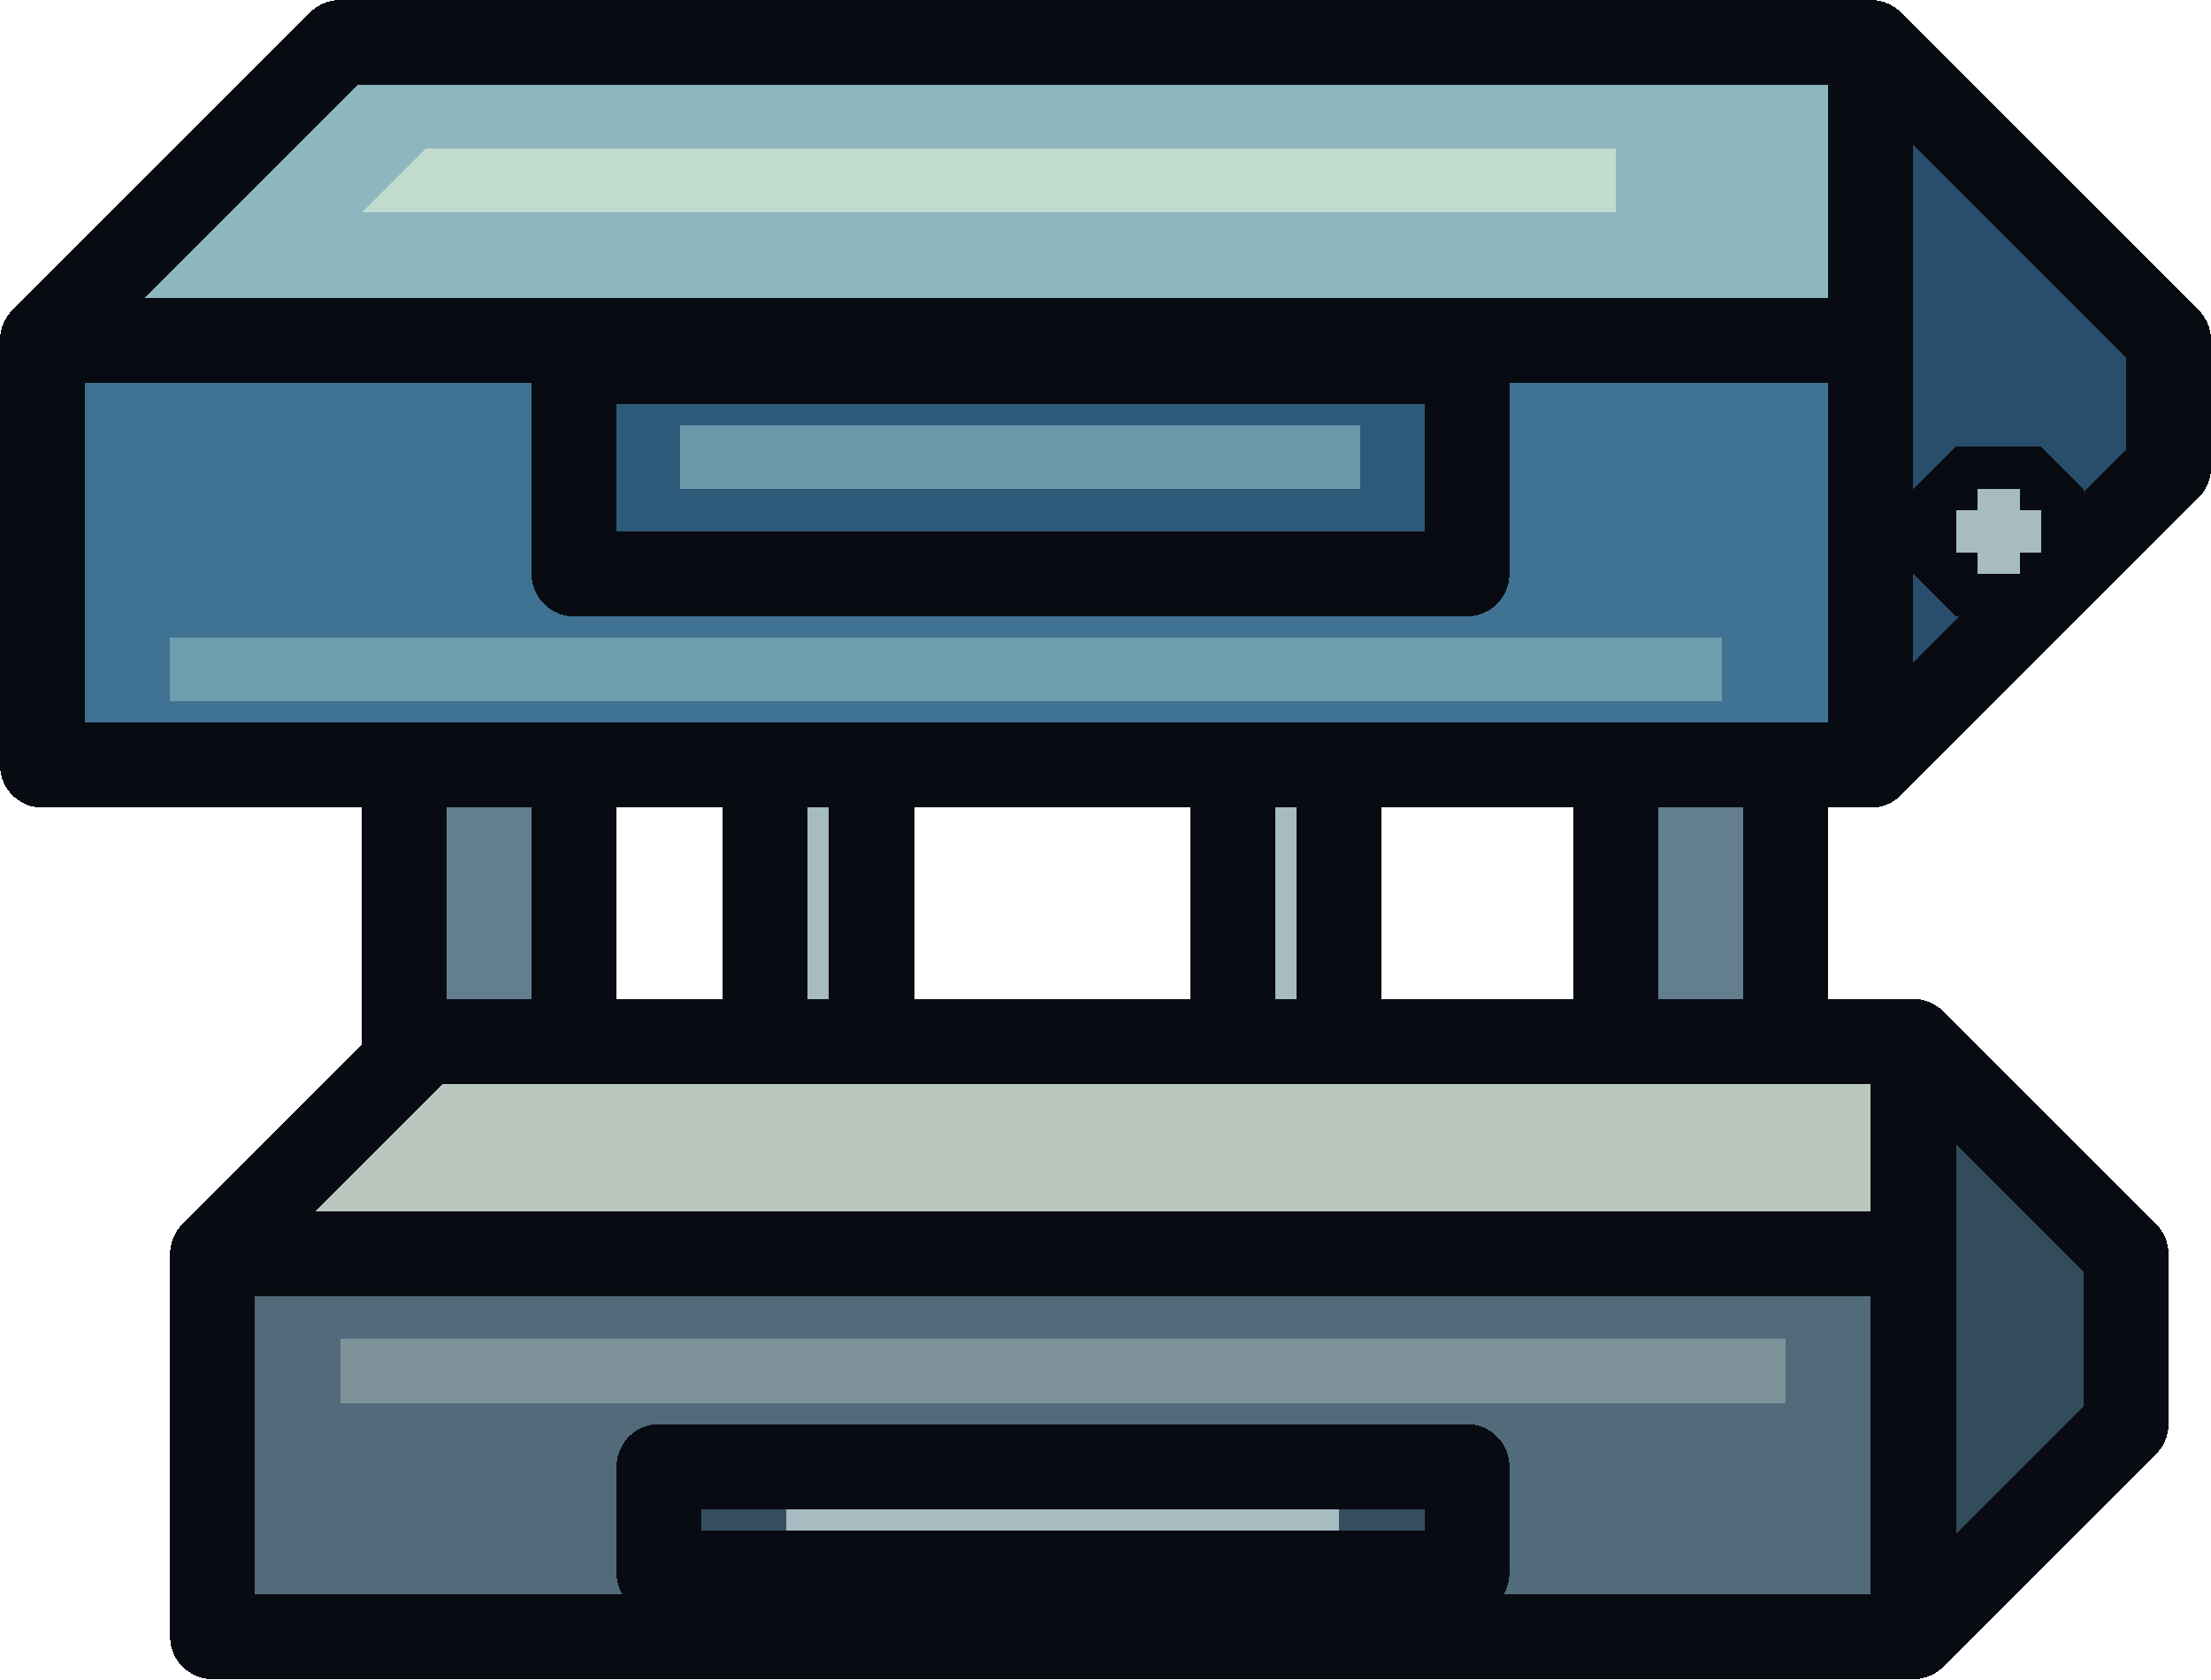
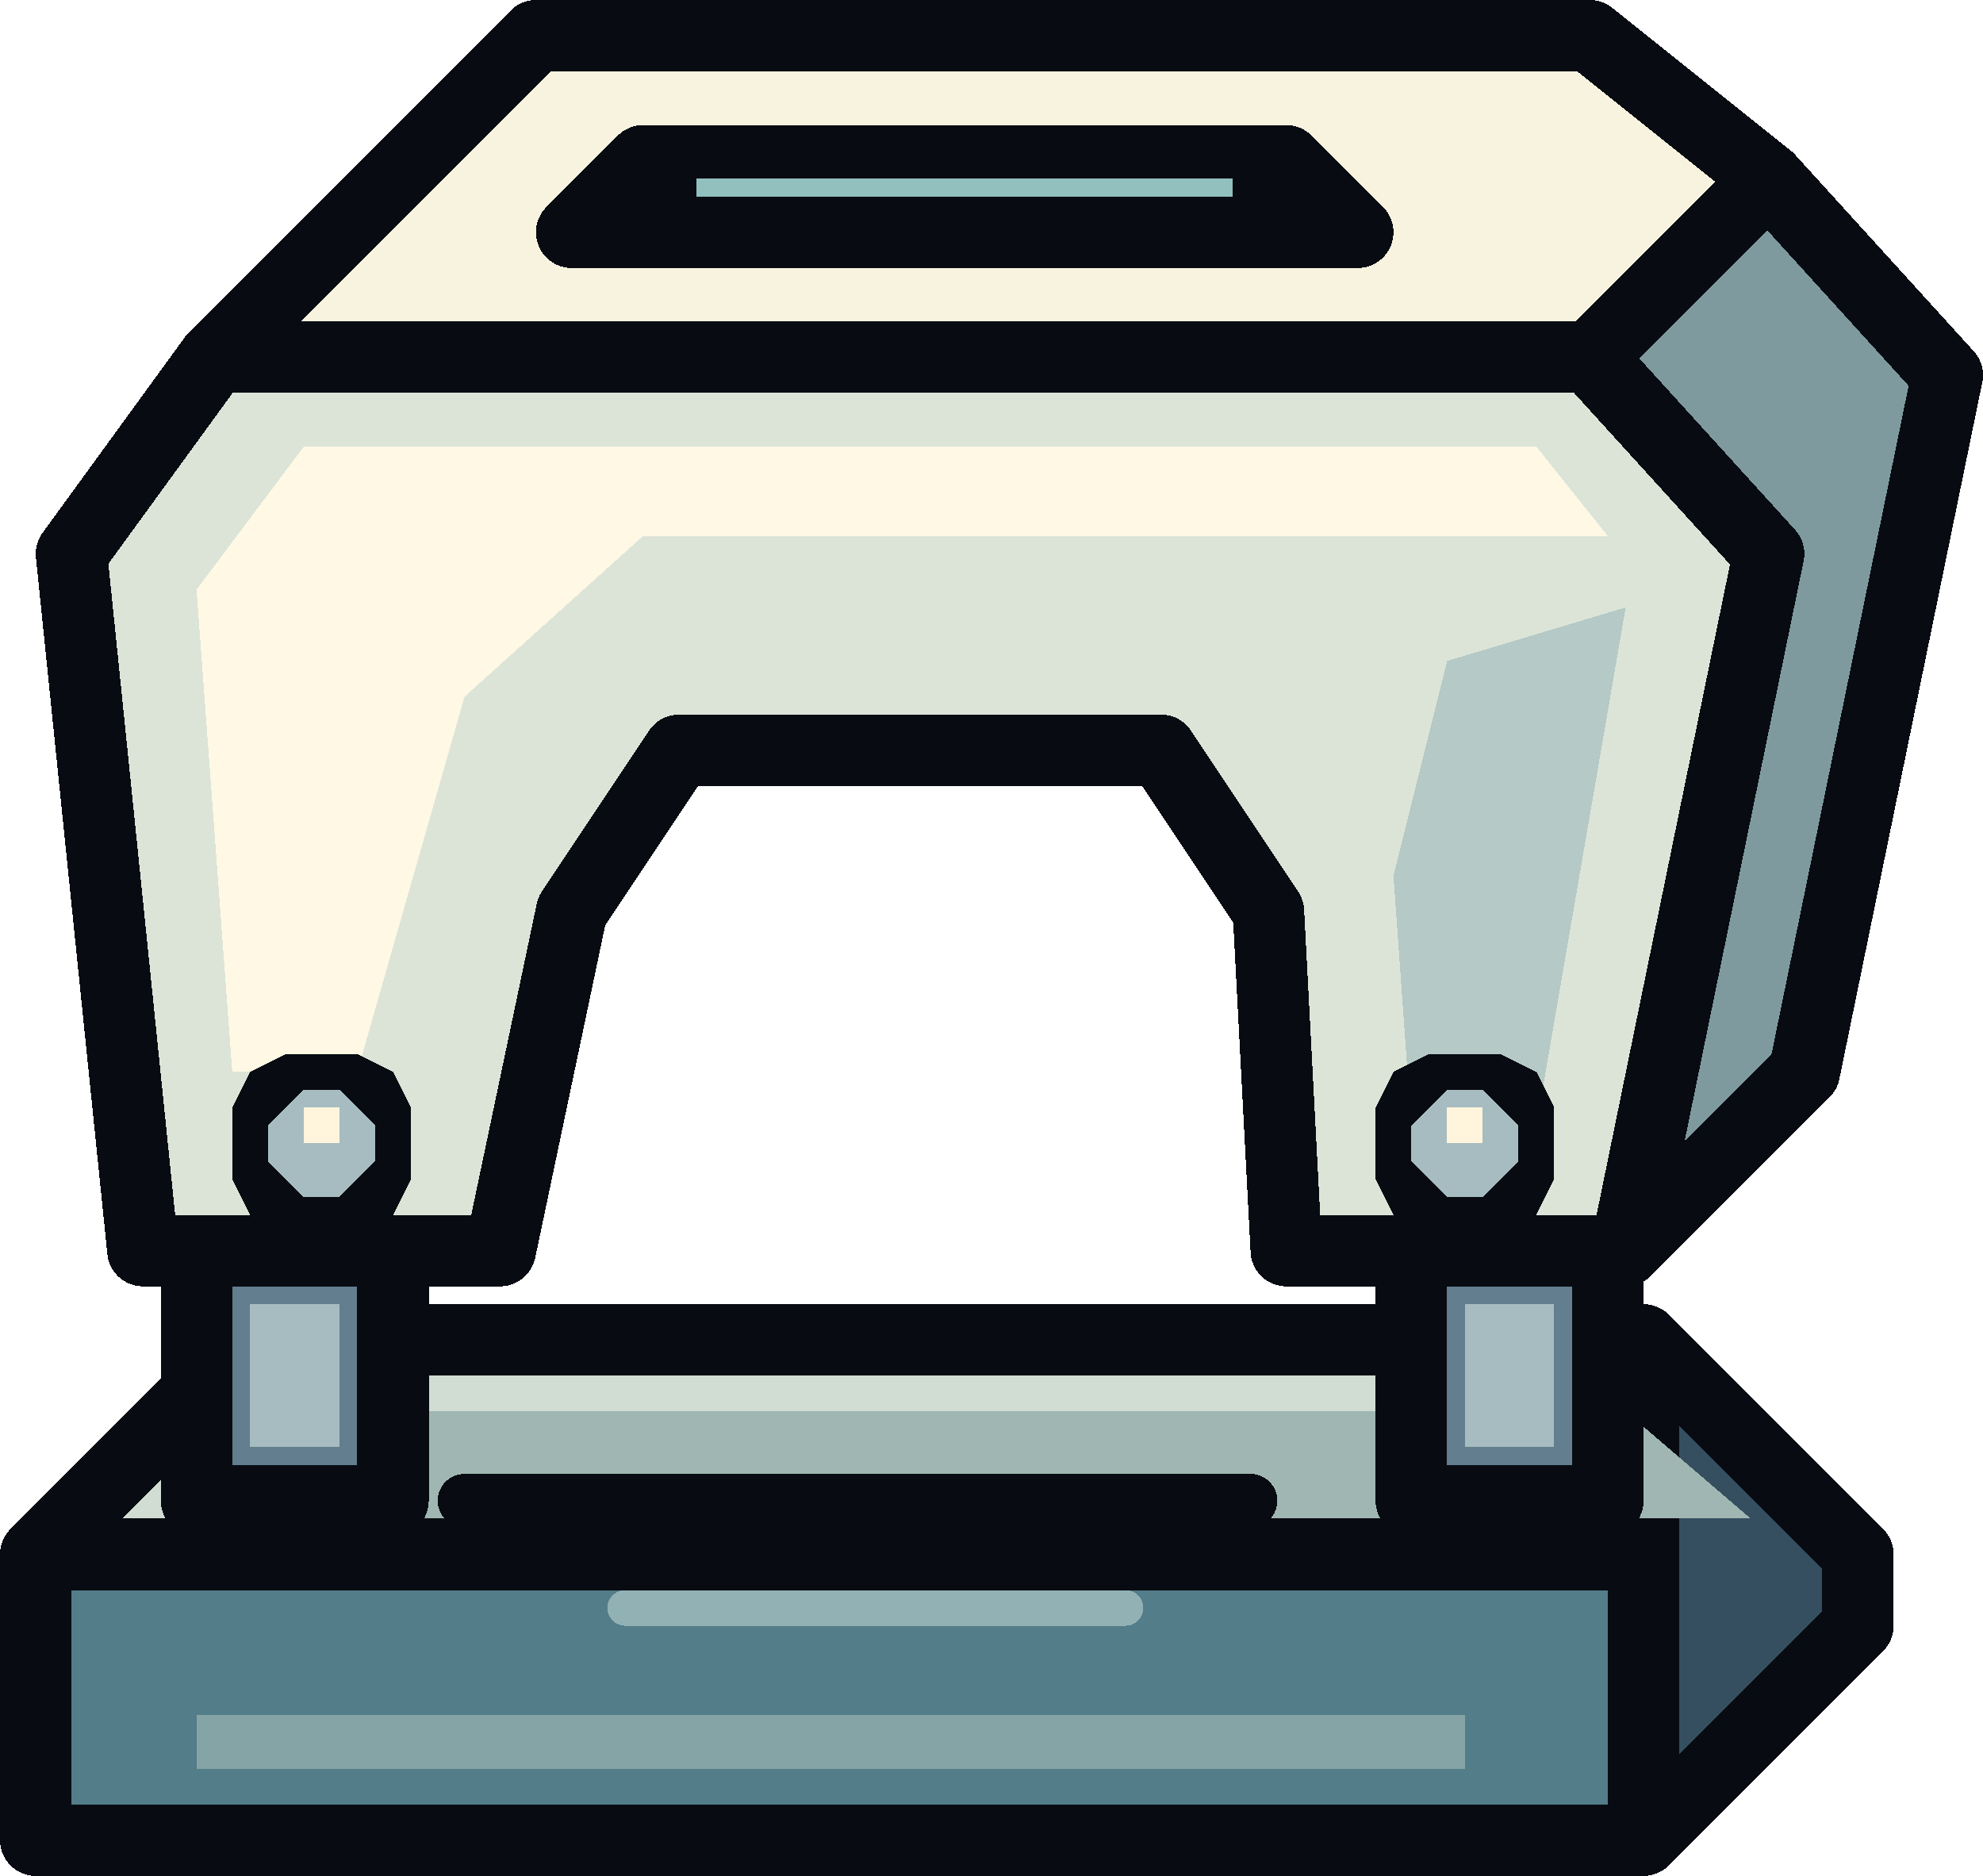
- <svg xmlns="http://www.w3.org/2000/svg" width="104" height="79" viewBox="10 40 104 79" shape-rendering="crispEdges">
-   <path d="M29 73H37V97H29Z" fill="#637e8e" stroke="#080c12" stroke-width="4" stroke-linejoin="round" />
-   <path d="M86 73H94V97H86Z" fill="#637e8e" stroke="#080c12" stroke-width="4" stroke-linejoin="round" />
-   <path d="M46 75H51V91H46Z" fill="#a6bcc0" stroke="#080c12" stroke-width="4" stroke-linejoin="round" />
-   <path d="M68 75H73V91H68Z" fill="#a6bcc0" stroke="#080c12" stroke-width="4" stroke-linejoin="round" />
-   <path d="M30 89H100L110 99V107L100 117H30Z" fill="#334c5c" stroke="#080c12" stroke-width="4" stroke-linejoin="round" />
-   <path d="M20 99H100V117H20Z" fill="#516b7a" stroke="#080c12" stroke-width="4" stroke-linejoin="round" />
-   <path d="M20 99L30 89H100V99Z" fill="#b9c7be" stroke="#080c12" stroke-width="4" stroke-linejoin="round" />
-   <rect x="26" y="103" width="68" height="3" fill="#7e929a" />
-   <path d="M41 109H79V114H41Z" fill="#354f60" stroke="#080c12" stroke-width="4" stroke-linejoin="round" />
-   <rect x="47" y="111" width="26" height="1" fill="#a6bcc0" />
-   <path d="M26 42H98L112 56V62L98 76H26Z" fill="#284e6b" stroke="#080c12" stroke-width="4" stroke-linejoin="round" />
-   <path d="M12 56H98V76H12Z" fill="#407293" stroke="#080c12" stroke-width="4" stroke-linejoin="round" />
-   <path d="M12 56L26 42H98V56Z" fill="#8eb6be" stroke="#080c12" stroke-width="4" stroke-linejoin="round" />
-   <path d="M30 47H86V50H27Z" fill="#c1dbcf" />
-   <path d="M37 57H79V67H37Z" fill="#2e5a7a" stroke="#080c12" stroke-width="4" stroke-linejoin="round" />
-   <rect x="42" y="60" width="32" height="3" fill="#6d98aa" />
-   <rect x="18" y="70" width="73" height="3" fill="#6e9dae" />
-   <path d="M108 65L108 67L107 68L106 69L104 69L102 69L101 68L100 67L100 65L100 63L101 62L102 61L104 61L106 61L107 62L108 63Z" fill="#080c12" />
-   <path d="M106 65L106 66L105 66L105 67L104 67L103 67L103 66L102 66L102 65L102 64L103 64L103 63L104 63L105 63L105 64L106 64Z" fill="#a6bcc0" />
+ <svg xmlns="http://www.w3.org/2000/svg" width="111" height="105" viewBox="12 14 111 105" shape-rendering="crispEdges">
+   <path d="M26 89H104L116 101V105L104 117H26Z" fill="#354f60" stroke="#080c12" stroke-width="4" stroke-linejoin="round" />
+   <path d="M14 101H104V117H14Z" fill="#527d89" stroke="#080c12" stroke-width="4" stroke-linejoin="round" />
+   <path d="M14 101L26 89H104V101Z" fill="#d1ddd2" stroke="#080c12" stroke-width="4" stroke-linejoin="round" />
+   <path d="M25 97L29 93H103L110 99H25Z" fill="#a0b6b2" />
+   <path d="M38 98L82 98" fill="none" stroke="#080c12" stroke-width="3" stroke-linejoin="round" stroke-linecap="round" />
+   <path d="M47 104L75 104" fill="none" stroke="#91b1b5" stroke-width="2" stroke-linejoin="round" stroke-linecap="round" />
+   <rect x="23" y="110" width="71" height="3" fill="#85a4a5" />
+   <path d="M23 76H34V98H23Z" fill="#637e8e" stroke="#080c12" stroke-width="4" stroke-linejoin="round" />
+   <path d="M91 76H102V98H91Z" fill="#637e8e" stroke="#080c12" stroke-width="4" stroke-linejoin="round" />
+   <rect x="26" y="87" width="5" height="8" fill="#a6bcc0" />
+   <rect x="94" y="87" width="5" height="8" fill="#a6bcc0" />
+   <path d="M16 45L24 34L42 16H101L111 24L121 35L113 74L103 84H84L83 65L77 56H50L44 65L40 84H20Z" fill="#a6bab9" stroke="#080c12" stroke-width="4" stroke-linejoin="round" />
+   <path d="M24 34L42 16H101L111 24L101 34Z" fill="#f7f3df" stroke="#080c12" stroke-width="4" stroke-linejoin="round" />
+   <path d="M101 34L111 24L121 35L113 74L103 84L111 45Z" fill="#7e9a9f" stroke="#080c12" stroke-width="4" stroke-linejoin="round" />
+   <path d="M16 45L24 34H101L111 45L103 84H84L83 65L77 56H50L44 65L40 84H20Z" fill="#dce4d8" stroke="#080c12" stroke-width="4" stroke-linejoin="round" />
+   <path d="M23 47L29 39H98L102 44H48L38 53L32 74H25Z" fill="#fff8e4" />
+   <path d="M93 51L103 48L98 77H91L90 63Z" fill="#b5c9c6" />
+   <path d="M48 23H84L88 27H44Z" fill="#527d89" stroke="#080c12" stroke-width="4" stroke-linejoin="round" />
+   <rect x="51" y="24" width="30" height="1" fill="#91c0bf" />
+   <path d="M35 78L35 80L34 82L32 83L30 83L28 83L26 82L25 80L25 78L25 76L26 74L28 73L30 73L32 73L34 74L35 76Z" fill="#080c12" />
+   <path d="M33 78L33 79L32 80L31 81L30 81L29 81L28 80L27 79L27 78L27 77L28 76L29 75L30 75L31 75L32 76L33 77Z" fill="#a6bcc0" />
+   <rect x="29" y="76" width="2" height="2" fill="#fff4dc" />
+   <path d="M99 78L99 80L98 82L96 83L94 83L92 83L90 82L89 80L89 78L89 76L90 74L92 73L94 73L96 73L98 74L99 76Z" fill="#080c12" />
+   <path d="M97 78L97 79L96 80L95 81L94 81L93 81L92 80L91 79L91 78L91 77L92 76L93 75L94 75L95 75L96 76L97 77Z" fill="#a6bcc0" />
+   <rect x="93" y="76" width="2" height="2" fill="#fff4dc" />
</svg>
